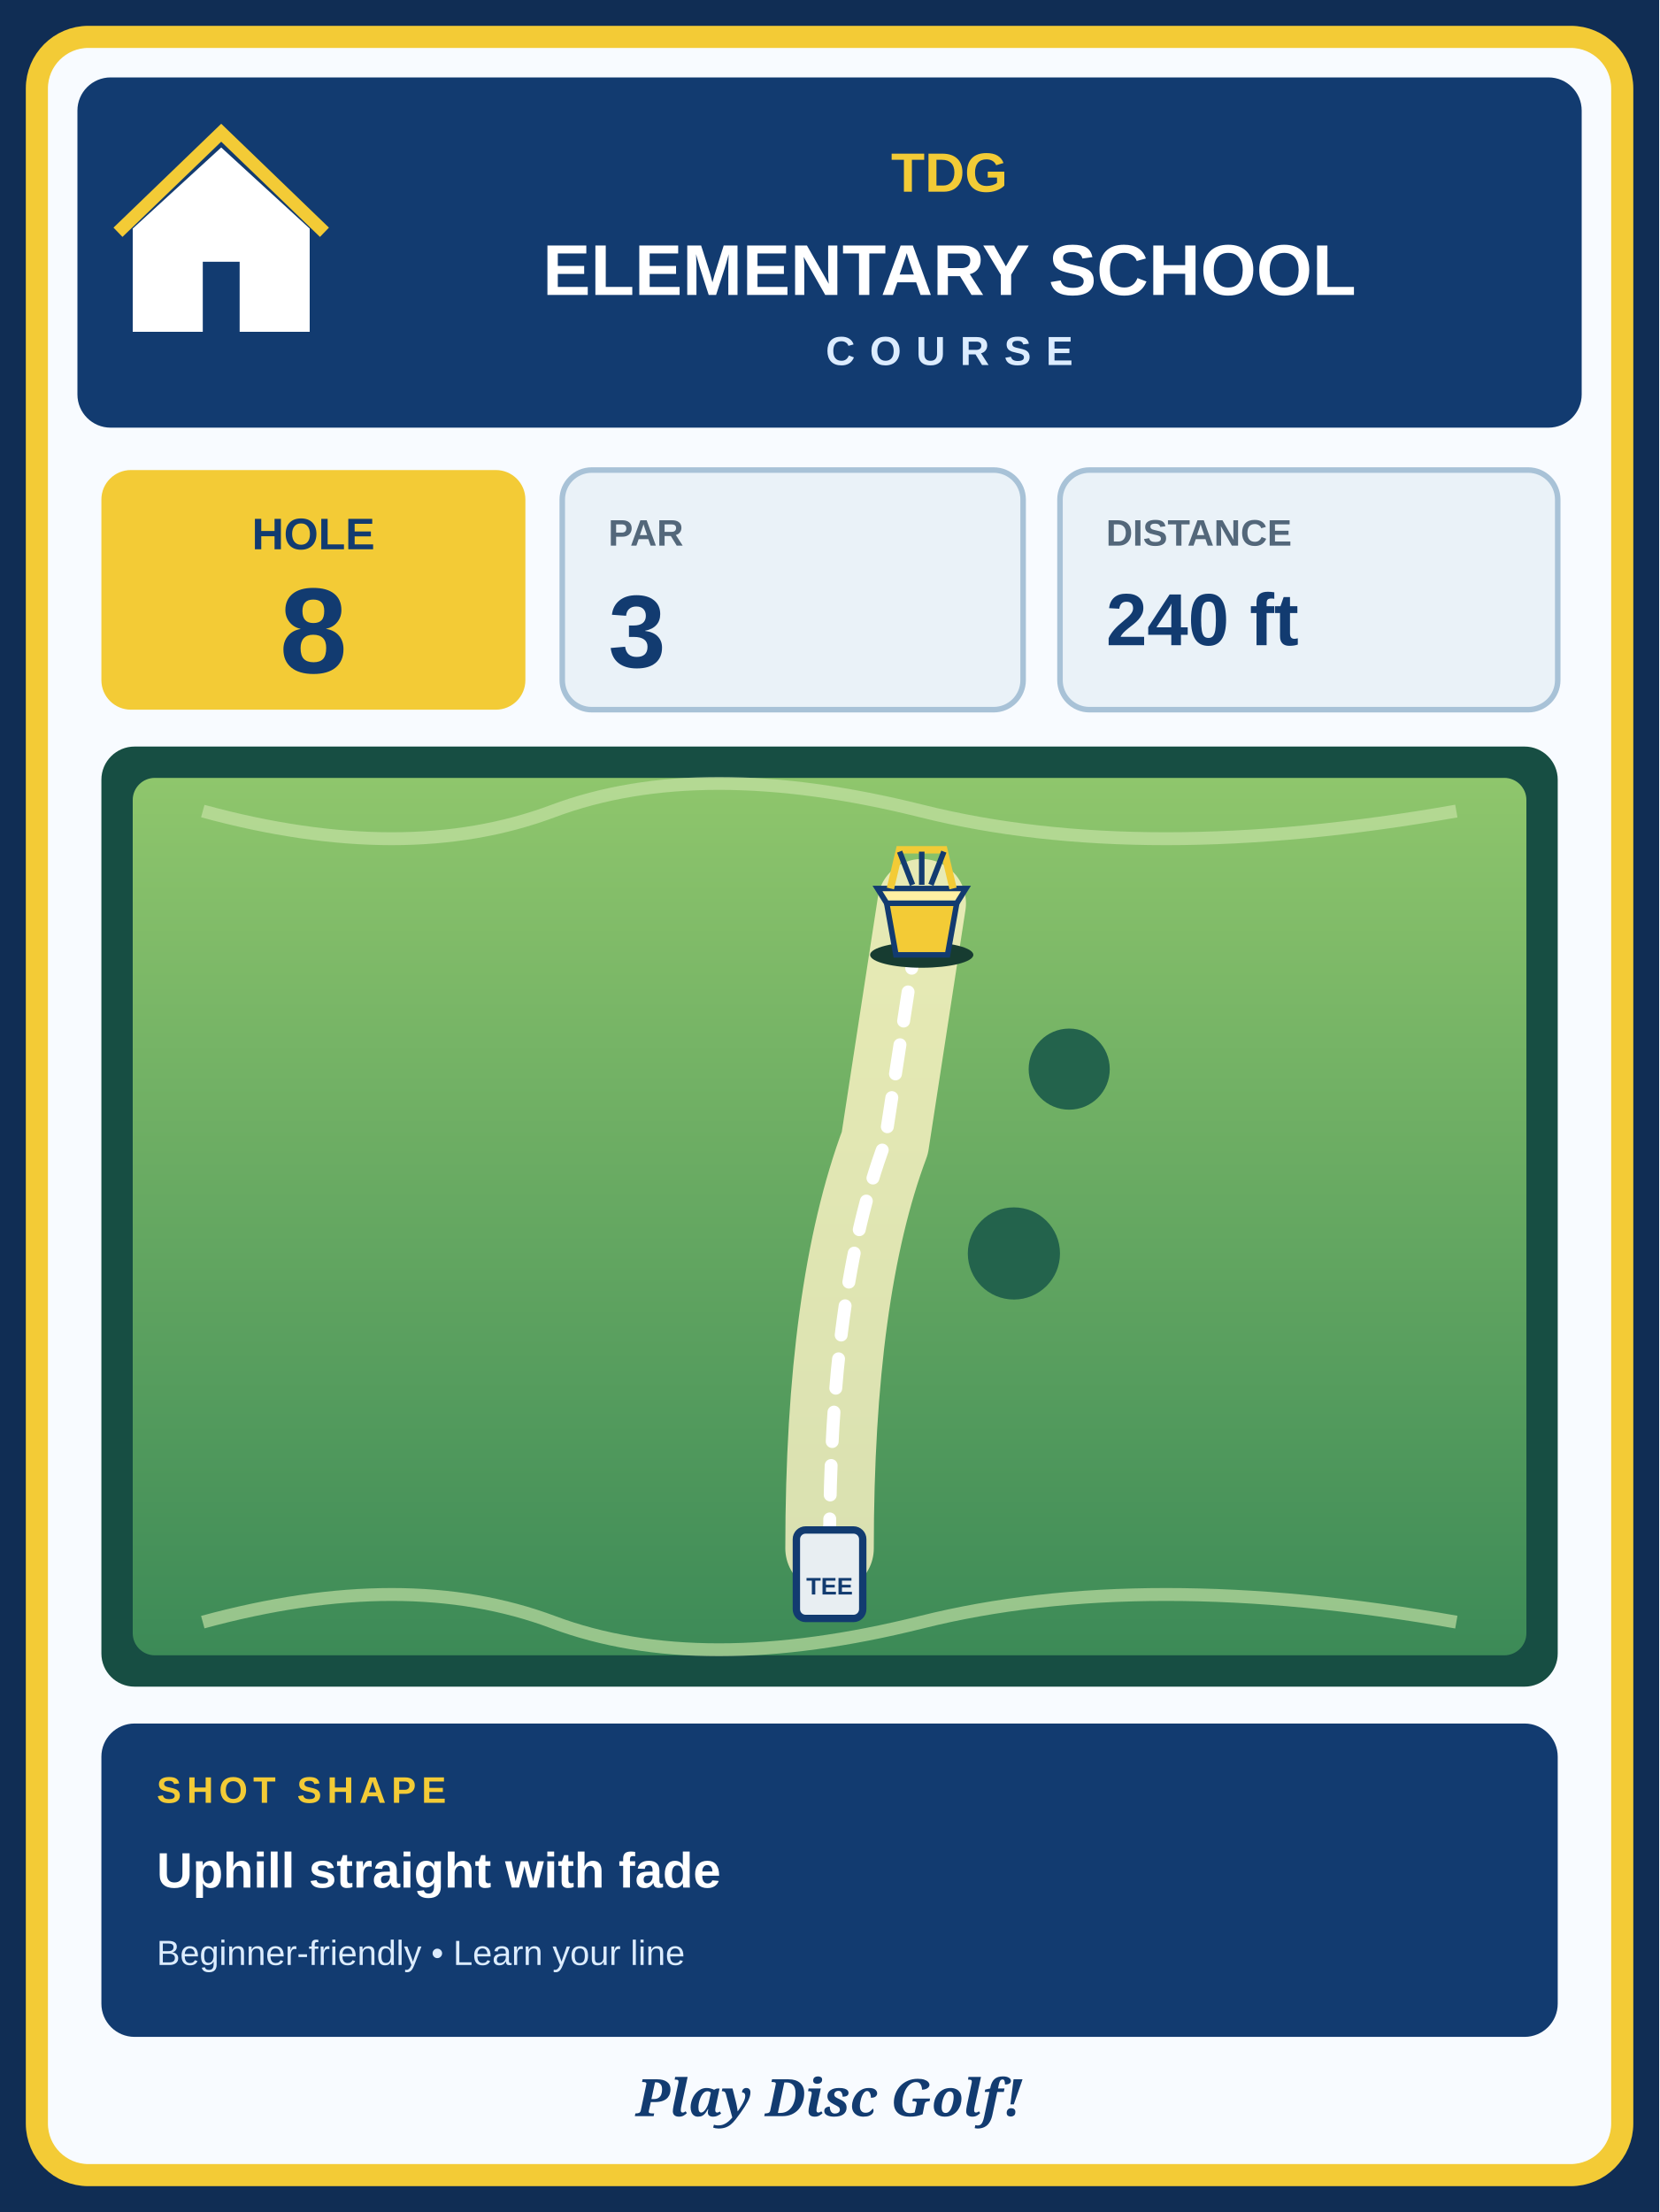
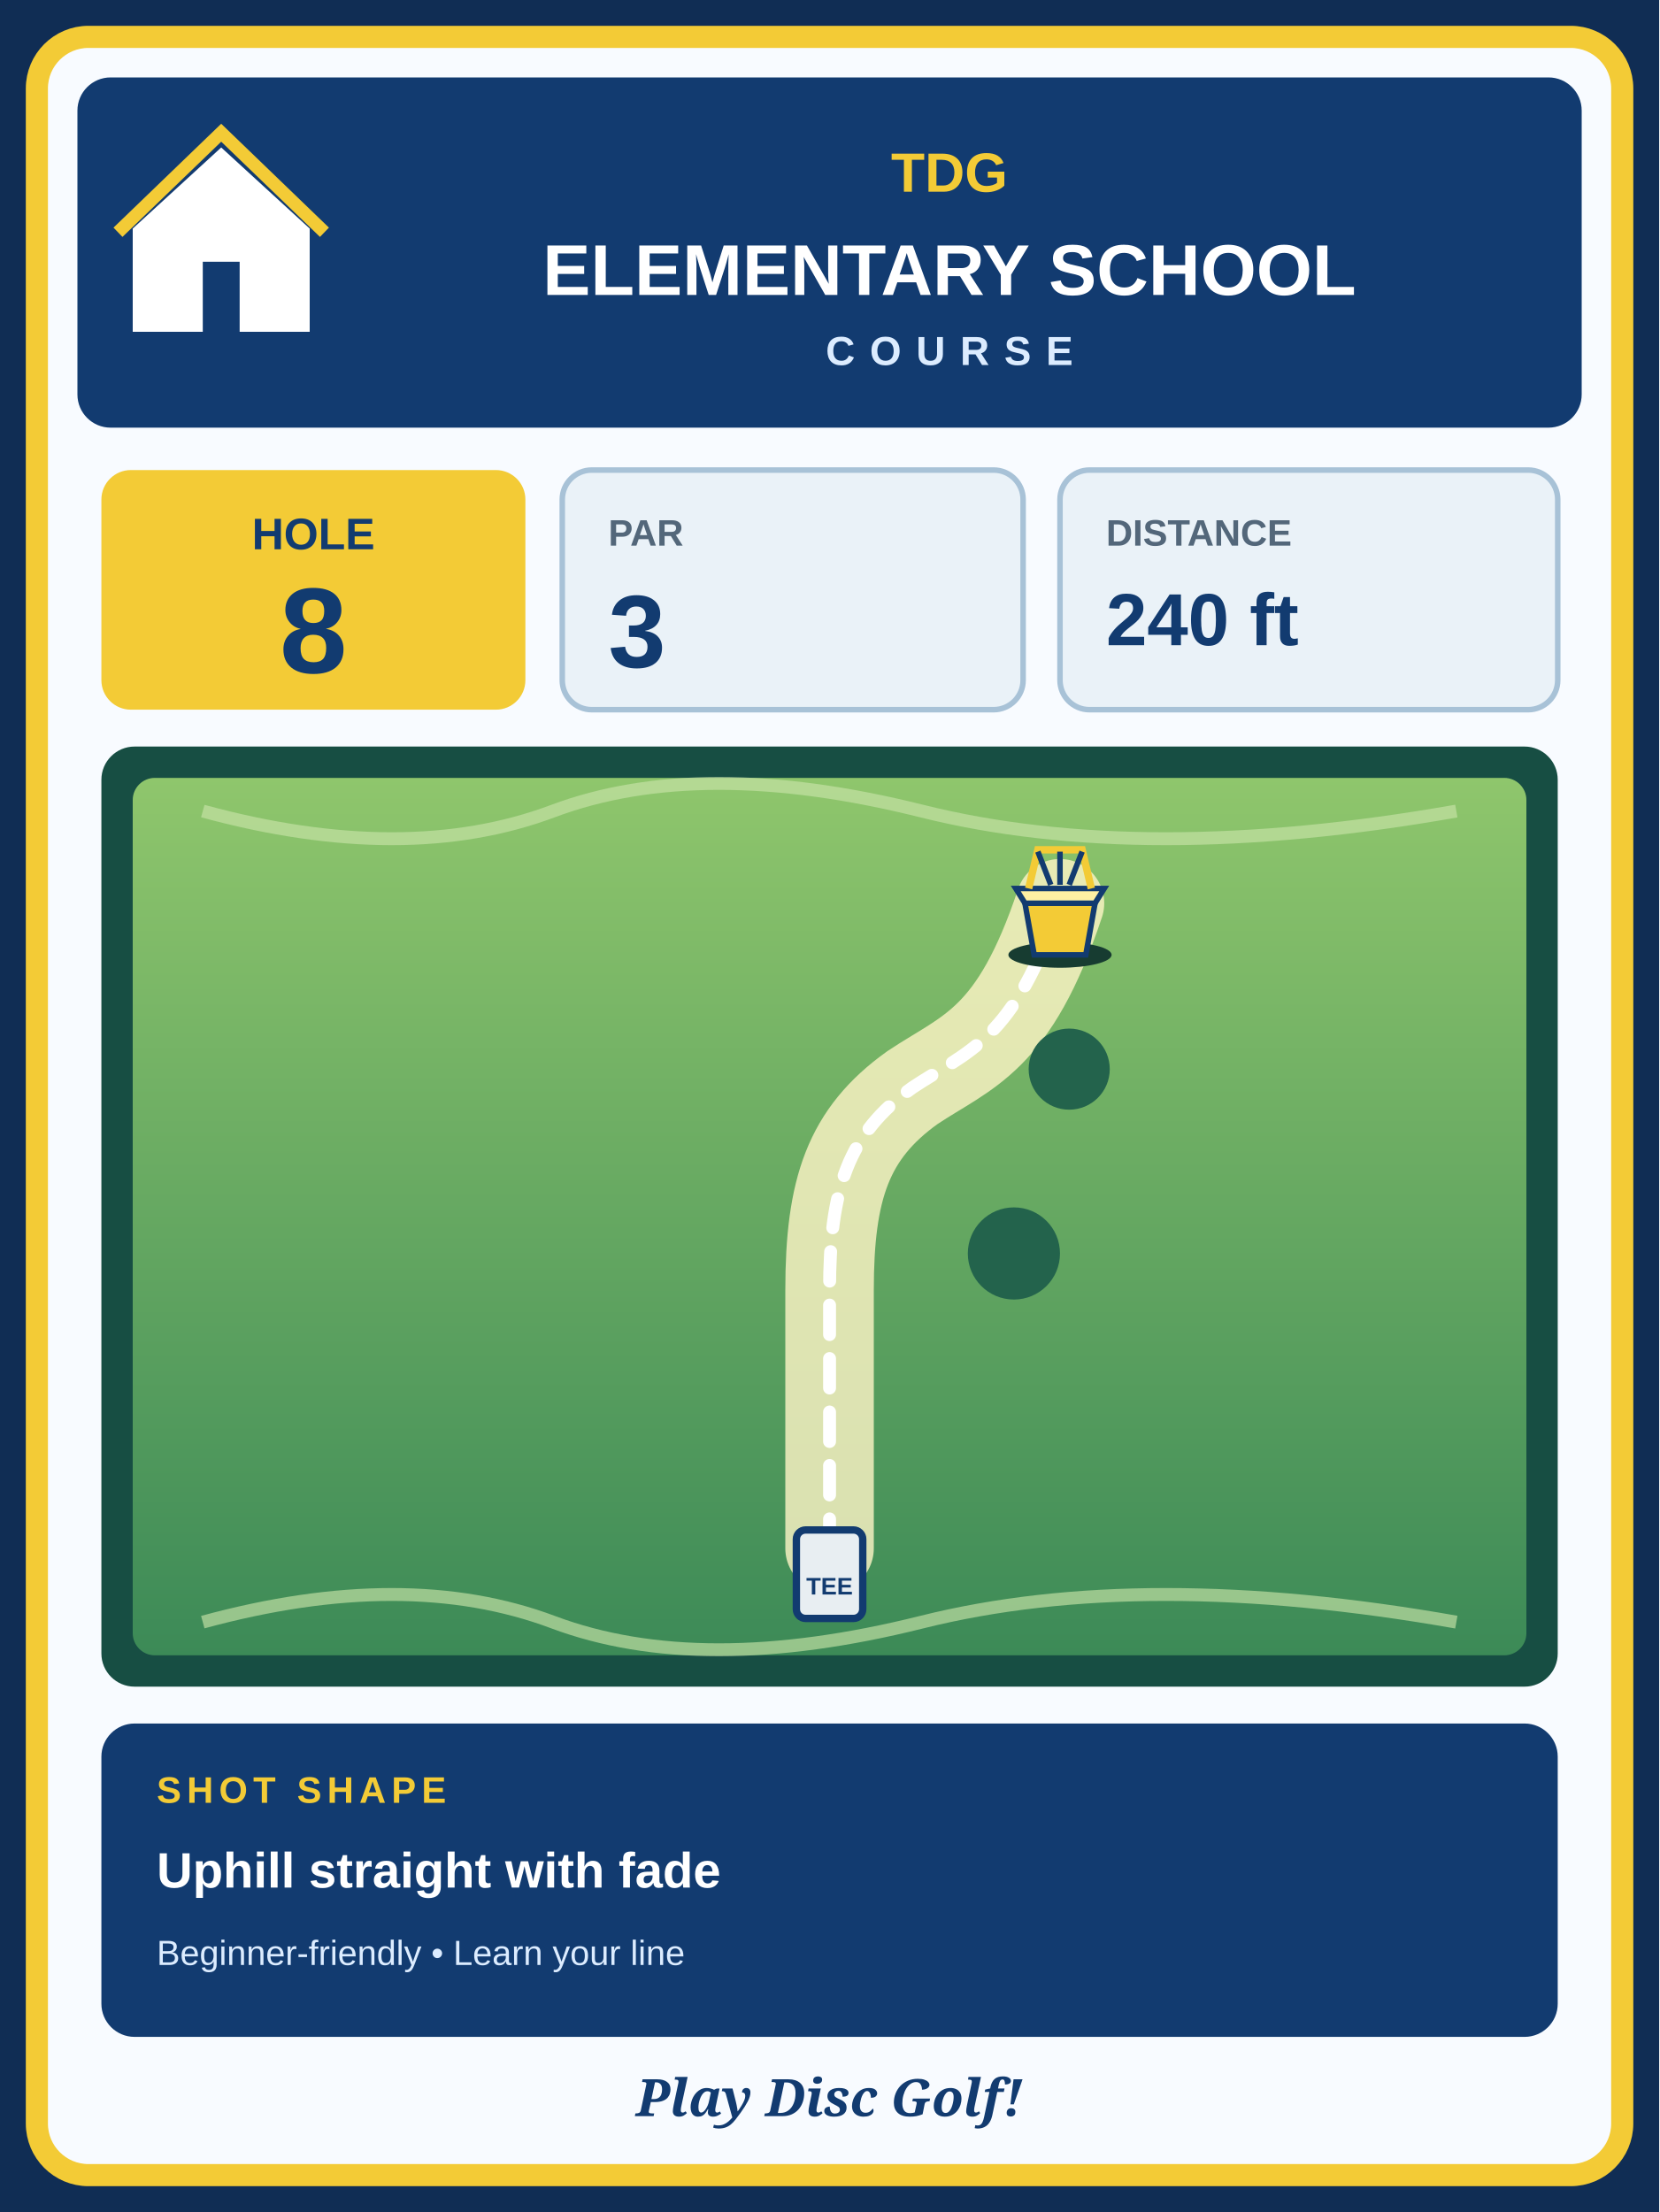
<svg xmlns="http://www.w3.org/2000/svg" viewBox="0 0 900 1200">
  <defs>
    <linearGradient id="sky" x2="0" y2="1">
      <stop stop-color="#eef7ff" />
      <stop offset="1" stop-color="#d5e9f5" />
    </linearGradient>
    <linearGradient id="field" x2="0" y2="1">
      <stop stop-color="#8fc66c" />
      <stop offset="1" stop-color="#3c8a57" />
    </linearGradient>
  </defs>
  <rect width="900" height="1200" fill="#102d54" />
  <rect x="20" y="20" width="860" height="1160" rx="28" fill="#f8fbff" stroke="#f3cb36" stroke-width="12" />
  <rect x="42" y="42" width="816" height="190" rx="18" fill="#123b70" />
  <g transform="translate(72 72)" fill="#fff">
    <path d="M0 52 L48 8 L96 52 V108 H0Z" />
    <rect x="38" y="70" width="20" height="38" fill="#123b70" />
    <path d="M-8 54 L48 0 L104 54" fill="none" stroke="#f3cb36" stroke-width="7" />
  </g>
  <text x="515" y="104" text-anchor="middle" font-family="Arial,sans-serif" font-size="30" font-weight="900" fill="#f3cb36">TDG</text>
  <text x="515" y="160" text-anchor="middle" font-family="Arial,sans-serif" font-size="39" font-weight="900" fill="#fff">ELEMENTARY SCHOOL</text>
  <text x="515" y="198" text-anchor="middle" font-family="Arial,sans-serif" font-size="22" font-weight="800" letter-spacing="8" fill="#dcecff">COURSE</text>
  <rect x="55" y="255" width="230" height="130" rx="16" fill="#f3cb36" />
  <text x="170" y="298" text-anchor="middle" font-family="Arial" font-size="24" font-weight="900" fill="#123b70">HOLE</text>
  <text x="170" y="365" text-anchor="middle" font-family="Arial" font-size="66" font-weight="900" fill="#123b70">8</text>
  <rect x="305" y="255" width="250" height="130" rx="16" fill="#eaf2f8" stroke="#a8c2d7" stroke-width="3" />
  <text x="330" y="296" font-family="Arial" font-size="20" font-weight="800" fill="#53677a">PAR</text>
  <text x="330" y="362" font-family="Arial" font-size="56" font-weight="900" fill="#123b70">3</text>
  <rect x="575" y="255" width="270" height="130" rx="16" fill="#eaf2f8" stroke="#a8c2d7" stroke-width="3" />
  <text x="600" y="296" font-family="Arial" font-size="20" font-weight="800" fill="#53677a">DISTANCE</text>
  <text x="600" y="350" font-family="Arial" font-size="40" font-weight="900" fill="#123b70">240 ft</text>
  <rect x="55" y="405" width="790" height="510" rx="18" fill="#174e43" />
  <rect x="72" y="422" width="756" height="476" rx="12" fill="url(#field)" />
  <path d="M110 440 Q220 470 300 440 T500 440 T790 440 M110 880 Q220 850 300 880 T500 880 T790 880" fill="none" stroke="#c7e3a8" stroke-width="7" opacity=".65" />
-   <path d="M450 840 Q450 700 480 620 L500 490" transform="translate(0 0)" fill="none" stroke="#fff5c7" stroke-width="48" stroke-linecap="round" stroke-linejoin="round" opacity=".8" />
-   <path d="M450 840 Q450 700 480 620 L500 490" fill="none" stroke="#fff" stroke-width="7" stroke-dasharray="16 13" stroke-linecap="round" stroke-linejoin="round" />
+   <path d="M450 840 L450 700 C450 645 460 615 495 590 C525 570 550 565 575 490" transform="translate(0 0)" fill="none" stroke="#fff5c7" stroke-width="48" stroke-linecap="round" stroke-linejoin="round" opacity=".8" />
+   <path d="M450 840 L450 700 C450 645 460 615 495 590 C525 570 550 565 575 490" fill="none" stroke="#fff" stroke-width="7" stroke-dasharray="16 13" stroke-linecap="round" stroke-linejoin="round" />
  <g fill="#23634c">
    <circle cx="550" cy="680" r="25" />
    <circle cx="580" cy="580" r="22" />
  </g>
  <rect x="432" y="830" width="36" height="48" rx="5" fill="#e8eef2" stroke="#123b70" stroke-width="4" />
  <text x="450" y="865" text-anchor="middle" font-family="Arial" font-size="13" font-weight="900" fill="#123b70">TEE</text>
-   <g transform="translate(500 490)">
+   <g transform="translate(575 490)">
    <ellipse cx="0" cy="28" rx="28" ry="7" fill="#173c31" />
    <path d="M-19 0 H19 L14 28 H-14Z" fill="#f3cb36" stroke="#123b70" stroke-width="3" />
    <path d="M-24 -8 H24 L19 0 H-19Z" fill="#fff0a3" stroke="#123b70" stroke-width="3" />
    <path d="M-17 -8 L-12 -29 H12 L17 -8" fill="none" stroke="#f3cb36" stroke-width="4" />
    <path d="M-12 -28 L-5 -10 M0 -28 V-10 M12 -28 L5 -10" stroke="#123b70" stroke-width="3" />
  </g>
  <rect x="55" y="935" width="790" height="170" rx="18" fill="#123b70" />
  <text x="85" y="978" font-family="Arial" font-size="20" font-weight="900" letter-spacing="3" fill="#f3cb36">SHOT SHAPE</text>
  <text x="85" y="1024" font-family="Arial" font-size="27" font-weight="900" fill="#fff">Uphill straight with fade</text>
  <text x="85" y="1066" font-family="Arial" font-size="19" fill="#dcecff">Beginner-friendly • Learn your line</text>
  <text x="450" y="1148" text-anchor="middle" font-family="Georgia,serif" font-size="28" font-weight="bold" font-style="italic" fill="#123b70">Play Disc Golf!</text>
</svg>
